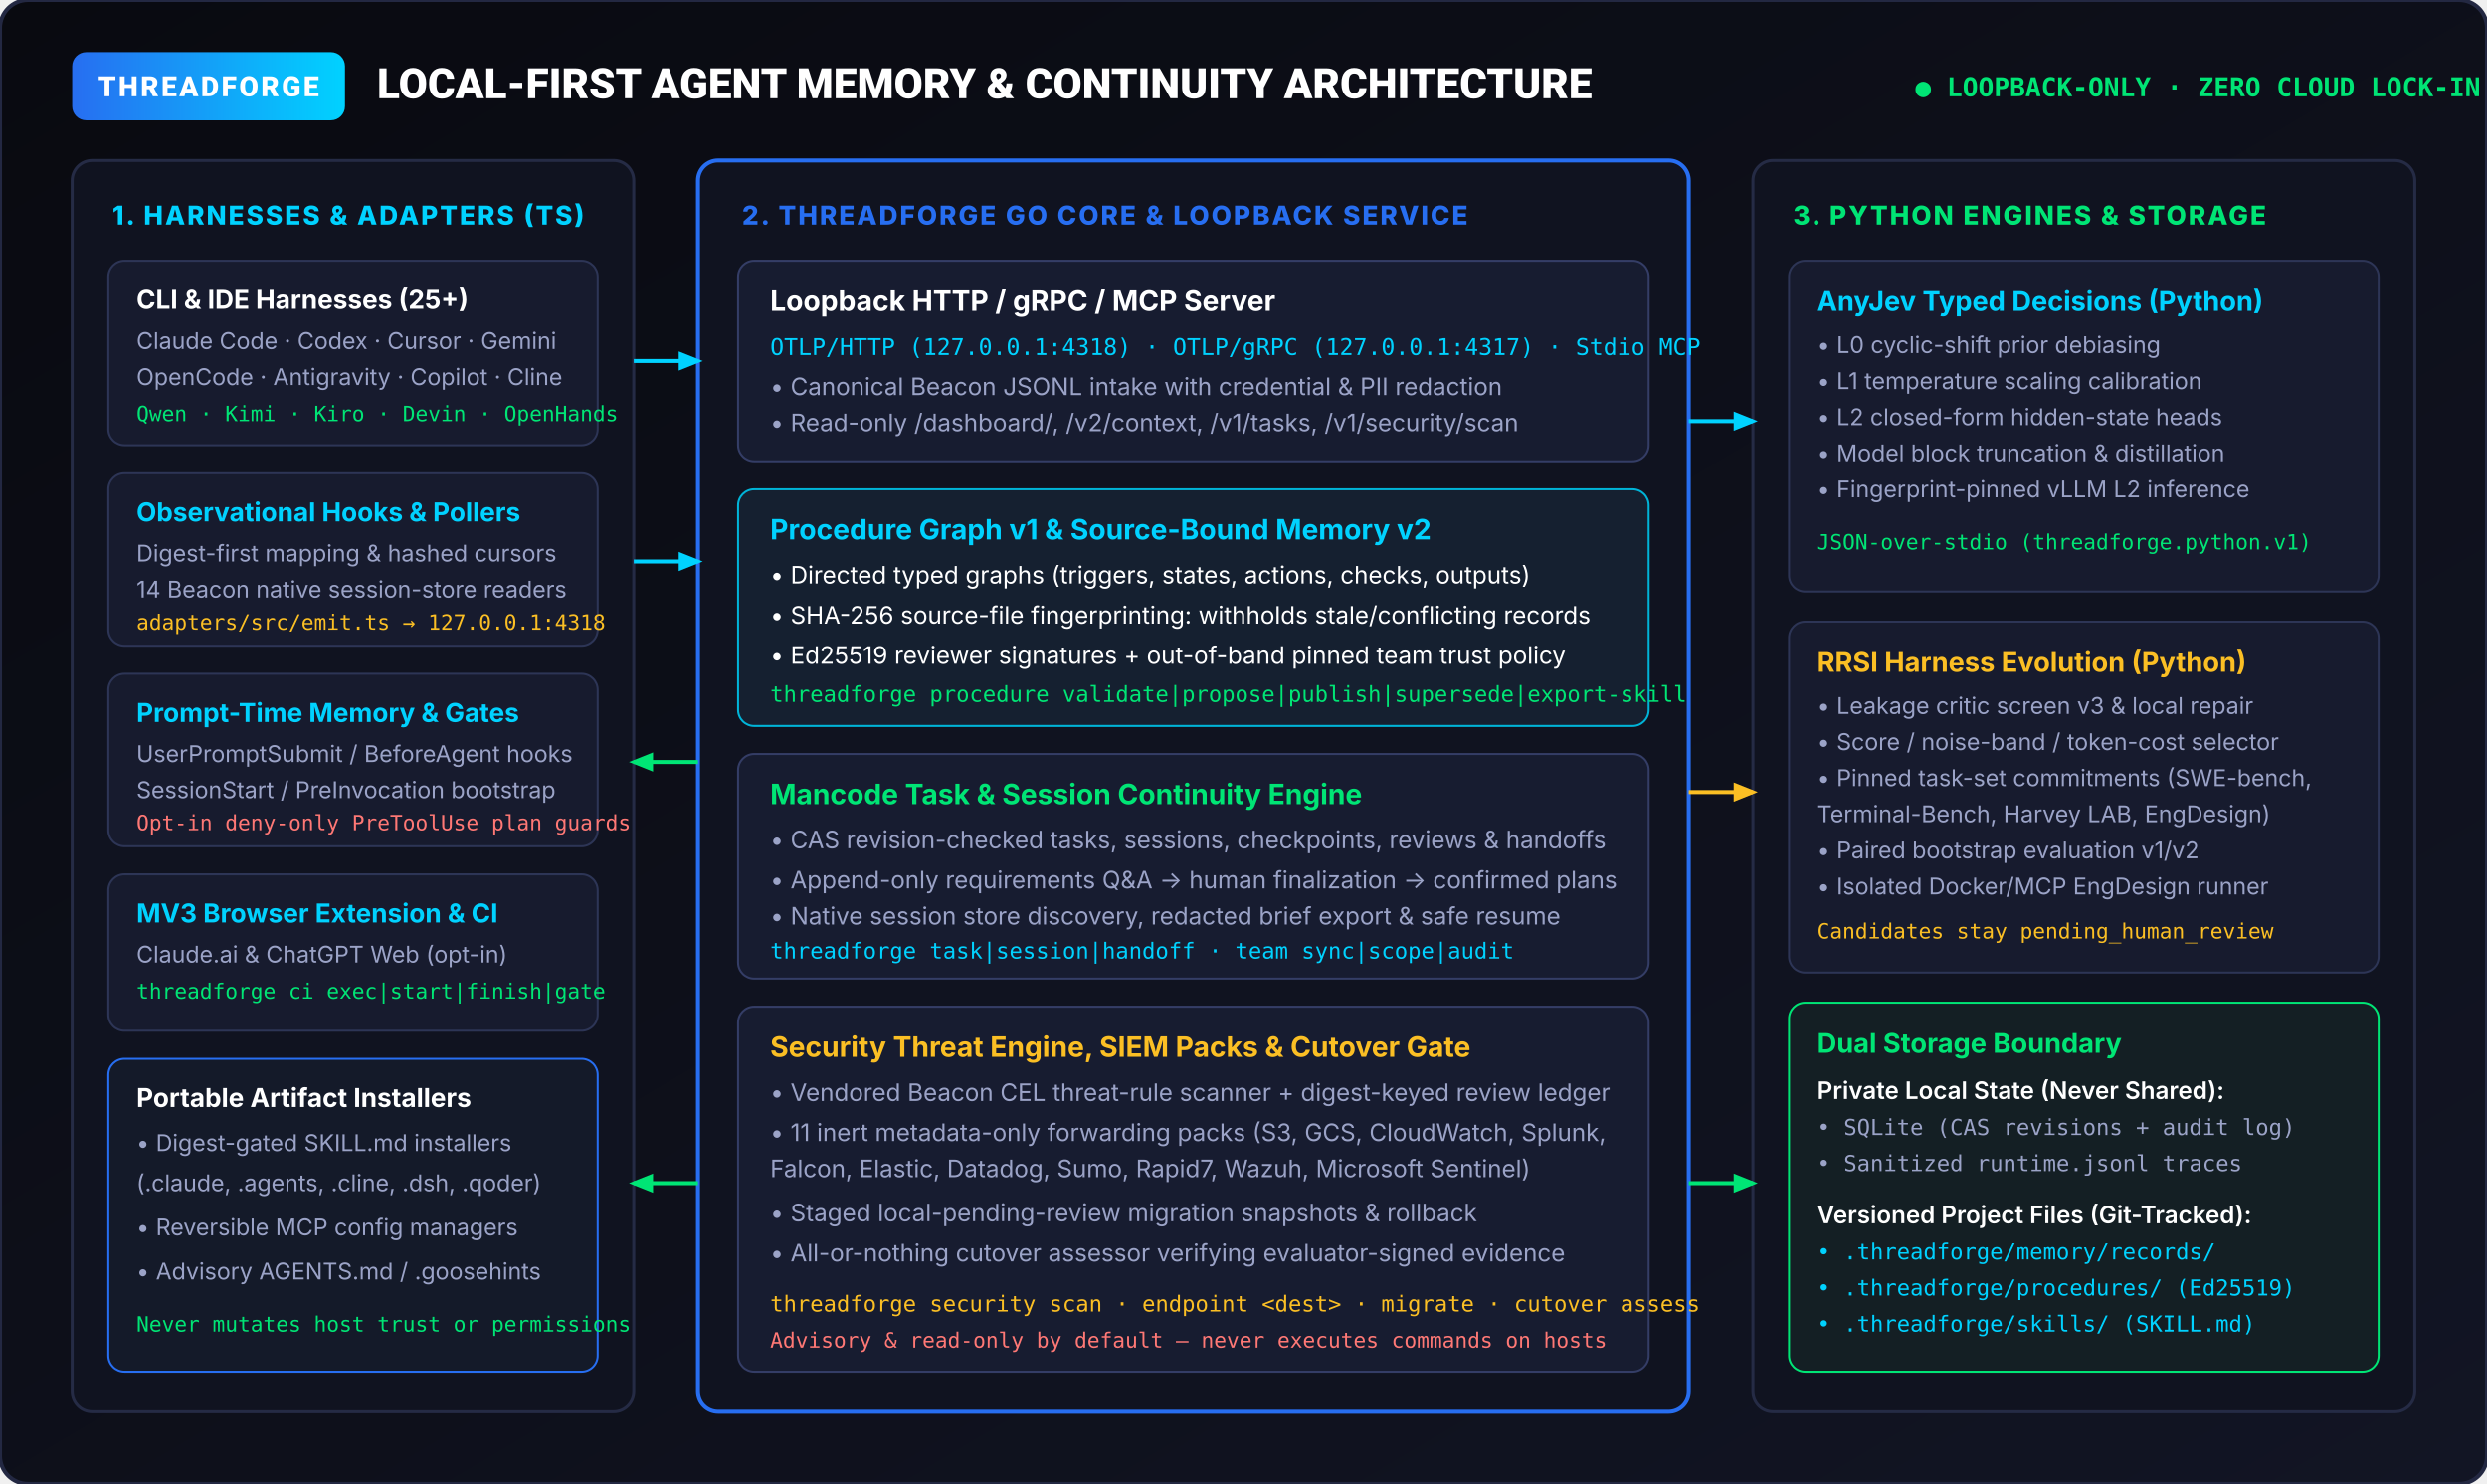
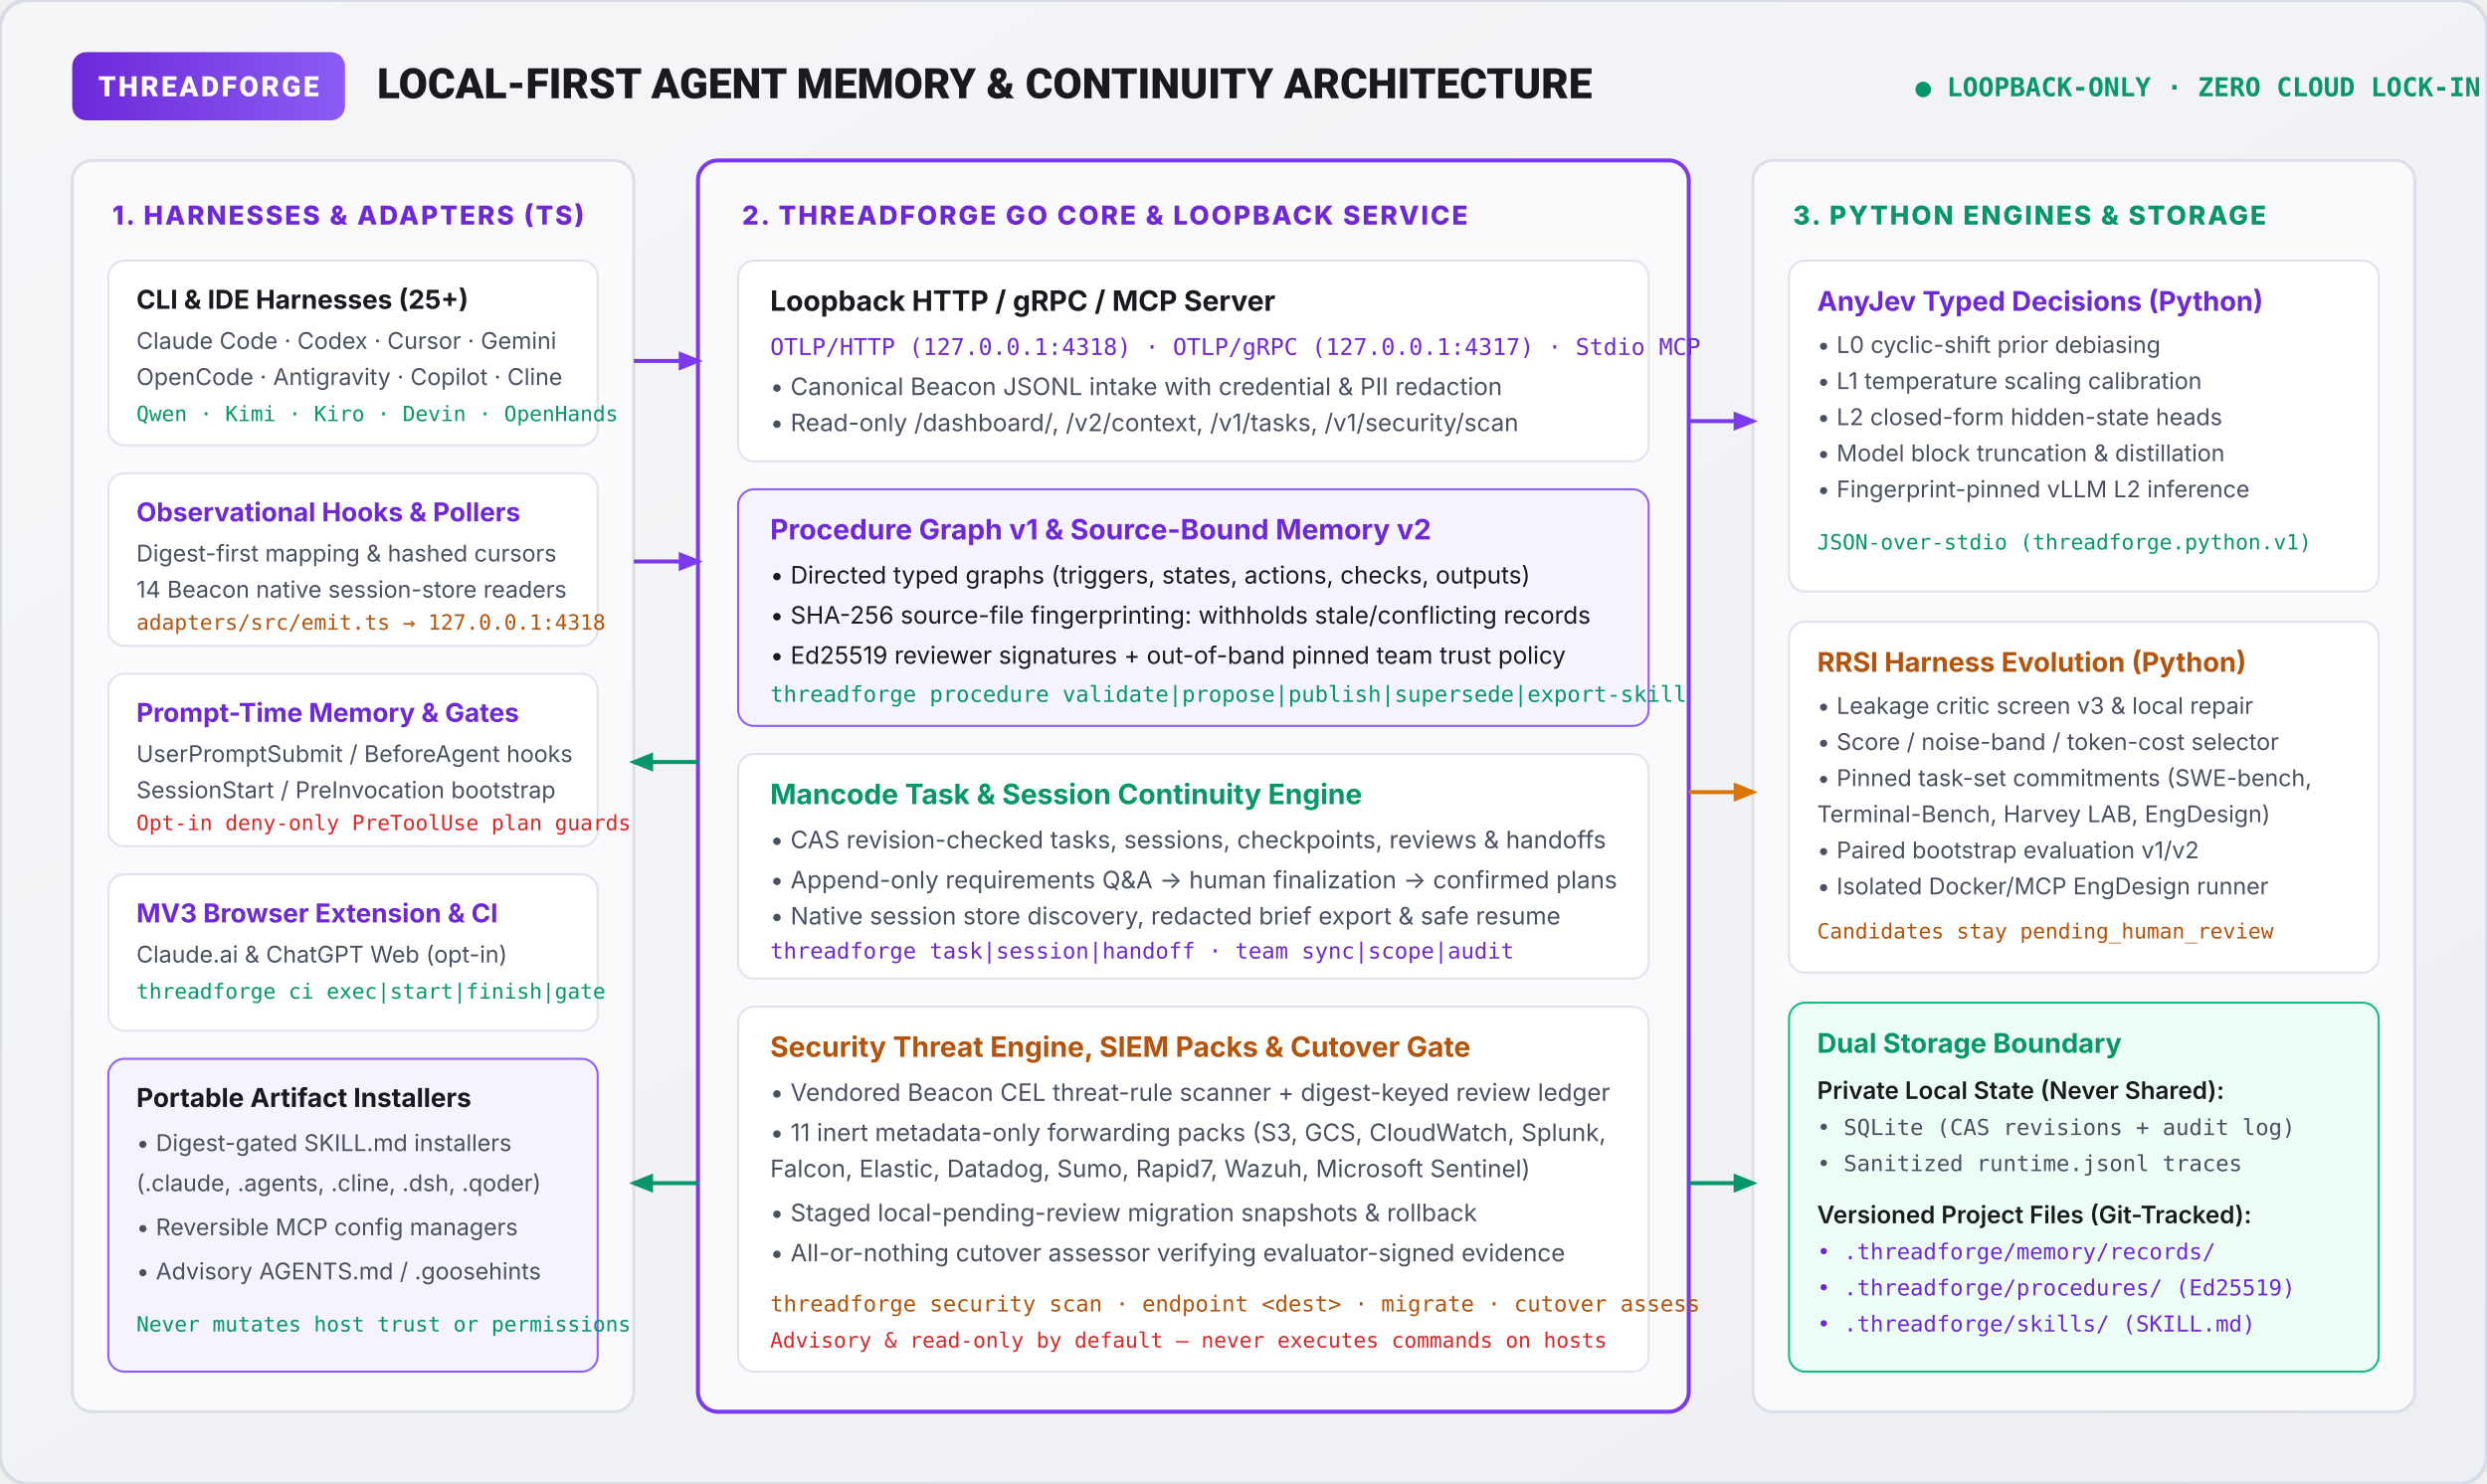
<svg xmlns="http://www.w3.org/2000/svg" viewBox="0 0 1240 740" width="100%" height="100%">
  <defs>
    <linearGradient id="bg" x1="0%" y1="0%" x2="100%" y2="100%">
-       <stop offset="0%" stop-color="#090a10" />
-       <stop offset="100%" stop-color="#121524" />
+       <stop offset="0%" stop-color="#F6F6F9" />
+       <stop offset="100%" stop-color="#EEEFF4" />
    </linearGradient>
-     <linearGradient id="cyanBlue" x1="0%" y1="0%" x2="100%" y2="0%">
-       <stop offset="0%" stop-color="#276ef1" />
-       <stop offset="100%" stop-color="#00d2ff" />
+     <linearGradient id="violetGrad" x1="0%" y1="0%" x2="100%" y2="0%">
+       <stop offset="0%" stop-color="#6D28D9" />
+       <stop offset="100%" stop-color="#8B5CF6" />
    </linearGradient>
-     <linearGradient id="emerald" x1="0%" y1="0%" x2="100%" y2="0%">
-       <stop offset="0%" stop-color="#00b074" />
-       <stop offset="100%" stop-color="#00e575" />
-     </linearGradient>
-     <linearGradient id="amber" x1="0%" y1="0%" x2="100%" y2="0%">
-       <stop offset="0%" stop-color="#f59e0b" />
-       <stop offset="100%" stop-color="#fbbf24" />
-     </linearGradient>
-     <marker id="arrowBlue" viewBox="0 0 10 10" refX="8" refY="5" markerWidth="6" markerHeight="6" orient="auto-start-reverse">
-       <path d="M 0 1 L 10 5 L 0 9 z" fill="#00d2ff" />
+     <marker id="arrowViolet" viewBox="0 0 10 10" refX="8" refY="5" markerWidth="6" markerHeight="6" orient="auto-start-reverse">
+       <path d="M 0 1 L 10 5 L 0 9 z" fill="#7C3AED" />
    </marker>
    <marker id="arrowGreen" viewBox="0 0 10 10" refX="8" refY="5" markerWidth="6" markerHeight="6" orient="auto-start-reverse">
-       <path d="M 0 1 L 10 5 L 0 9 z" fill="#00e575" />
+       <path d="M 0 1 L 10 5 L 0 9 z" fill="#059669" />
    </marker>
    <marker id="arrowAmber" viewBox="0 0 10 10" refX="8" refY="5" markerWidth="6" markerHeight="6" orient="auto-start-reverse">
-       <path d="M 0 1 L 10 5 L 0 9 z" fill="#fbbf24" />
+       <path d="M 0 1 L 10 5 L 0 9 z" fill="#D97706" />
    </marker>
  </defs>
-   <rect width="1240" height="740" rx="14" fill="url(#bg)" stroke="#232842" stroke-width="2" />
-   <rect x="36" y="26" width="136" height="34" rx="7" fill="url(#cyanBlue)" />
-   <text x="104" y="48" fill="#ffffff" font-family="-apple-system, BlinkMacSystemFont, 'Segoe UI', Roboto, sans-serif" font-weight="900" font-size="14" text-anchor="middle" letter-spacing="1.2">THREADFORGE</text>
-   <text x="188" y="49" fill="#ffffff" font-family="-apple-system, BlinkMacSystemFont, 'Segoe UI', Roboto, sans-serif" font-weight="800" font-size="21">LOCAL-FIRST AGENT MEMORY &amp; CONTINUITY ARCHITECTURE</text>
-   <text x="955" y="48" fill="#00e575" font-family="monospace" font-weight="700" font-size="13">● LOOPBACK-ONLY · ZERO CLOUD LOCK-IN</text>
-   <rect x="36" y="80" width="280" height="624" rx="10" fill="#101320" stroke="#252b45" stroke-width="1.5" />
-   <text x="56" y="112" fill="#00d2ff" font-family="-apple-system, BlinkMacSystemFont, 'Segoe UI', sans-serif" font-weight="800" font-size="13" letter-spacing="1">1. HARNESSES &amp; ADAPTERS (TS)</text>
+   <rect width="1240" height="740" rx="14" fill="url(#bg)" stroke="#D8DCE6" stroke-width="2" />
+   <rect x="36" y="26" width="136" height="34" rx="7" fill="url(#violetGrad)" />
+   <text x="104" y="48" fill="#FFFFFF" font-family="-apple-system, BlinkMacSystemFont, 'Segoe UI', Roboto, sans-serif" font-weight="900" font-size="14" text-anchor="middle" letter-spacing="1.2">THREADFORGE</text>
+   <text x="188" y="49" fill="#181A20" font-family="-apple-system, BlinkMacSystemFont, 'Segoe UI', Roboto, sans-serif" font-weight="800" font-size="21">LOCAL-FIRST AGENT MEMORY &amp; CONTINUITY ARCHITECTURE</text>
+   <text x="955" y="48" fill="#059669" font-family="monospace" font-weight="700" font-size="13">● LOOPBACK-ONLY · ZERO CLOUD LOCK-IN</text>
+   <rect x="36" y="80" width="280" height="624" rx="10" fill="#FAFAFC" stroke="#DCDFE8" stroke-width="1.5" />
+   <text x="56" y="112" fill="#6D28D9" font-family="-apple-system, BlinkMacSystemFont, 'Segoe UI', sans-serif" font-weight="800" font-size="13" letter-spacing="1">1. HARNESSES &amp; ADAPTERS (TS)</text>
  <g transform="translate(54, 130)">
-     <rect width="244" height="92" rx="8" fill="#171b2e" stroke="#2d3556" />
-     <text x="14" y="24" fill="#ffffff" font-family="-apple-system, sans-serif" font-weight="700" font-size="13">CLI &amp; IDE Harnesses (25+)</text>
-     <text x="14" y="44" fill="#9ba3c7" font-family="-apple-system, sans-serif" font-size="11.5">Claude Code · Codex · Cursor · Gemini</text>
-     <text x="14" y="62" fill="#9ba3c7" font-family="-apple-system, sans-serif" font-size="11.5">OpenCode · Antigravity · Copilot · Cline</text>
-     <text x="14" y="80" fill="#00e575" font-family="monospace" font-size="10.5">Qwen · Kimi · Kiro · Devin · OpenHands</text>
+     <rect width="244" height="92" rx="8" fill="#FFFFFF" stroke="#DFE3EC" />
+     <text x="14" y="24" fill="#181A20" font-family="-apple-system, sans-serif" font-weight="700" font-size="13">CLI &amp; IDE Harnesses (25+)</text>
+     <text x="14" y="44" fill="#4A5060" font-family="-apple-system, sans-serif" font-size="11.5">Claude Code · Codex · Cursor · Gemini</text>
+     <text x="14" y="62" fill="#4A5060" font-family="-apple-system, sans-serif" font-size="11.5">OpenCode · Antigravity · Copilot · Cline</text>
+     <text x="14" y="80" fill="#059669" font-family="monospace" font-size="10.5">Qwen · Kimi · Kiro · Devin · OpenHands</text>
  </g>
  <g transform="translate(54, 236)">
-     <rect width="244" height="86" rx="8" fill="#171b2e" stroke="#2d3556" />
-     <text x="14" y="24" fill="#00d2ff" font-family="-apple-system, sans-serif" font-weight="700" font-size="13">Observational Hooks &amp; Pollers</text>
-     <text x="14" y="44" fill="#9ba3c7" font-family="-apple-system, sans-serif" font-size="11.5">Digest-first mapping &amp; hashed cursors</text>
-     <text x="14" y="62" fill="#9ba3c7" font-family="-apple-system, sans-serif" font-size="11.5">14 Beacon native session-store readers</text>
-     <text x="14" y="78" fill="#fbbf24" font-family="monospace" font-size="10.5">adapters/src/emit.ts → 127.0.0.1:4318</text>
+     <rect width="244" height="86" rx="8" fill="#FFFFFF" stroke="#DFE3EC" />
+     <text x="14" y="24" fill="#6D28D9" font-family="-apple-system, sans-serif" font-weight="700" font-size="13">Observational Hooks &amp; Pollers</text>
+     <text x="14" y="44" fill="#4A5060" font-family="-apple-system, sans-serif" font-size="11.5">Digest-first mapping &amp; hashed cursors</text>
+     <text x="14" y="62" fill="#4A5060" font-family="-apple-system, sans-serif" font-size="11.5">14 Beacon native session-store readers</text>
+     <text x="14" y="78" fill="#B45309" font-family="monospace" font-size="10.5">adapters/src/emit.ts → 127.0.0.1:4318</text>
  </g>
  <g transform="translate(54, 336)">
-     <rect width="244" height="86" rx="8" fill="#171b2e" stroke="#2d3556" />
-     <text x="14" y="24" fill="#00d2ff" font-family="-apple-system, sans-serif" font-weight="700" font-size="13">Prompt-Time Memory &amp; Gates</text>
-     <text x="14" y="44" fill="#9ba3c7" font-family="-apple-system, sans-serif" font-size="11.5">UserPromptSubmit / BeforeAgent hooks</text>
-     <text x="14" y="62" fill="#9ba3c7" font-family="-apple-system, sans-serif" font-size="11.5">SessionStart / PreInvocation bootstrap</text>
-     <text x="14" y="78" fill="#ff7875" font-family="monospace" font-size="10.5">Opt-in deny-only PreToolUse plan guards</text>
+     <rect width="244" height="86" rx="8" fill="#FFFFFF" stroke="#DFE3EC" />
+     <text x="14" y="24" fill="#6D28D9" font-family="-apple-system, sans-serif" font-weight="700" font-size="13">Prompt-Time Memory &amp; Gates</text>
+     <text x="14" y="44" fill="#4A5060" font-family="-apple-system, sans-serif" font-size="11.5">UserPromptSubmit / BeforeAgent hooks</text>
+     <text x="14" y="62" fill="#4A5060" font-family="-apple-system, sans-serif" font-size="11.5">SessionStart / PreInvocation bootstrap</text>
+     <text x="14" y="78" fill="#DC2626" font-family="monospace" font-size="10.5">Opt-in deny-only PreToolUse plan guards</text>
  </g>
  <g transform="translate(54, 436)">
-     <rect width="244" height="78" rx="8" fill="#171b2e" stroke="#2d3556" />
-     <text x="14" y="24" fill="#00d2ff" font-family="-apple-system, sans-serif" font-weight="700" font-size="13">MV3 Browser Extension &amp; CI</text>
-     <text x="14" y="44" fill="#9ba3c7" font-family="-apple-system, sans-serif" font-size="11.5">Claude.ai &amp; ChatGPT Web (opt-in)</text>
-     <text x="14" y="62" fill="#00e575" font-family="monospace" font-size="10.5">threadforge ci exec|start|finish|gate</text>
+     <rect width="244" height="78" rx="8" fill="#FFFFFF" stroke="#DFE3EC" />
+     <text x="14" y="24" fill="#6D28D9" font-family="-apple-system, sans-serif" font-weight="700" font-size="13">MV3 Browser Extension &amp; CI</text>
+     <text x="14" y="44" fill="#4A5060" font-family="-apple-system, sans-serif" font-size="11.5">Claude.ai &amp; ChatGPT Web (opt-in)</text>
+     <text x="14" y="62" fill="#059669" font-family="monospace" font-size="10.5">threadforge ci exec|start|finish|gate</text>
  </g>
  <g transform="translate(54, 528)">
-     <rect width="244" height="156" rx="8" fill="#141a29" stroke="#276ef1" />
-     <text x="14" y="24" fill="#ffffff" font-family="-apple-system, sans-serif" font-weight="700" font-size="13">Portable Artifact Installers</text>
-     <text x="14" y="46" fill="#9ba3c7" font-family="-apple-system, sans-serif" font-size="11.5">• Digest-gated SKILL.md installers</text>
-     <text x="14" y="66" fill="#9ba3c7" font-family="-apple-system, sans-serif" font-size="11.5">  (.claude, .agents, .cline, .dsh, .qoder)</text>
-     <text x="14" y="88" fill="#9ba3c7" font-family="-apple-system, sans-serif" font-size="11.5">• Reversible MCP config managers</text>
-     <text x="14" y="110" fill="#9ba3c7" font-family="-apple-system, sans-serif" font-size="11.5">• Advisory AGENTS.md / .goosehints</text>
-     <text x="14" y="136" fill="#00e575" font-family="monospace" font-size="10.5">Never mutates host trust or permissions</text>
+     <rect width="244" height="156" rx="8" fill="#F5F3FF" stroke="#8B5CF6" />
+     <text x="14" y="24" fill="#181A20" font-family="-apple-system, sans-serif" font-weight="700" font-size="13">Portable Artifact Installers</text>
+     <text x="14" y="46" fill="#4A5060" font-family="-apple-system, sans-serif" font-size="11.5">• Digest-gated SKILL.md installers</text>
+     <text x="14" y="66" fill="#4A5060" font-family="-apple-system, sans-serif" font-size="11.5">  (.claude, .agents, .cline, .dsh, .qoder)</text>
+     <text x="14" y="88" fill="#4A5060" font-family="-apple-system, sans-serif" font-size="11.5">• Reversible MCP config managers</text>
+     <text x="14" y="110" fill="#4A5060" font-family="-apple-system, sans-serif" font-size="11.5">• Advisory AGENTS.md / .goosehints</text>
+     <text x="14" y="136" fill="#059669" font-family="monospace" font-size="10.5">Never mutates host trust or permissions</text>
  </g>
-   <rect x="348" y="80" width="494" height="624" rx="10" fill="#101320" stroke="#276ef1" stroke-width="2" />
-   <text x="370" y="112" fill="#276ef1" font-family="-apple-system, BlinkMacSystemFont, 'Segoe UI', sans-serif" font-weight="800" font-size="13" letter-spacing="1">2. THREADFORGE GO CORE &amp; LOOPBACK SERVICE</text>
+   <rect x="348" y="80" width="494" height="624" rx="10" fill="#FAFAFC" stroke="#7C3AED" stroke-width="2" />
+   <text x="370" y="112" fill="#6D28D9" font-family="-apple-system, BlinkMacSystemFont, 'Segoe UI', sans-serif" font-weight="800" font-size="13" letter-spacing="1">2. THREADFORGE GO CORE &amp; LOOPBACK SERVICE</text>
  <g transform="translate(368, 130)">
-     <rect width="454" height="100" rx="8" fill="#171c30" stroke="#343d66" />
-     <text x="16" y="25" fill="#ffffff" font-family="-apple-system, sans-serif" font-weight="700" font-size="14">Loopback HTTP / gRPC / MCP Server</text>
-     <text x="16" y="47" fill="#00d2ff" font-family="monospace" font-size="11.5">OTLP/HTTP (127.0.0.1:4318) · OTLP/gRPC (127.0.0.1:4317) · Stdio MCP</text>
-     <text x="16" y="67" fill="#9ba3c7" font-family="-apple-system, sans-serif" font-size="12">• Canonical Beacon JSONL intake with credential &amp; PII redaction</text>
-     <text x="16" y="85" fill="#9ba3c7" font-family="-apple-system, sans-serif" font-size="12">• Read-only /dashboard/, /v2/context, /v1/tasks, /v1/security/scan</text>
+     <rect width="454" height="100" rx="8" fill="#FFFFFF" stroke="#DFE3EC" />
+     <text x="16" y="25" fill="#181A20" font-family="-apple-system, sans-serif" font-weight="700" font-size="14">Loopback HTTP / gRPC / MCP Server</text>
+     <text x="16" y="47" fill="#6D28D9" font-family="monospace" font-size="11.5">OTLP/HTTP (127.0.0.1:4318) · OTLP/gRPC (127.0.0.1:4317) · Stdio MCP</text>
+     <text x="16" y="67" fill="#4A5060" font-family="-apple-system, sans-serif" font-size="12">• Canonical Beacon JSONL intake with credential &amp; PII redaction</text>
+     <text x="16" y="85" fill="#4A5060" font-family="-apple-system, sans-serif" font-size="12">• Read-only /dashboard/, /v2/context, /v1/tasks, /v1/security/scan</text>
  </g>
  <g transform="translate(368, 244)">
-     <rect width="454" height="118" rx="8" fill="#152030" stroke="#00b4d8" />
-     <text x="16" y="25" fill="#00d2ff" font-family="-apple-system, sans-serif" font-weight="700" font-size="14">Procedure Graph v1 &amp; Source-Bound Memory v2</text>
-     <text x="16" y="47" fill="#ffffff" font-family="-apple-system, sans-serif" font-size="12">• Directed typed graphs (triggers, states, actions, checks, outputs)</text>
-     <text x="16" y="67" fill="#ffffff" font-family="-apple-system, sans-serif" font-size="12">• SHA-256 source-file fingerprinting: withholds stale/conflicting records</text>
-     <text x="16" y="87" fill="#ffffff" font-family="-apple-system, sans-serif" font-size="12">• Ed25519 reviewer signatures + out-of-band pinned team trust policy</text>
-     <text x="16" y="106" fill="#00e575" font-family="monospace" font-size="11">threadforge procedure validate|propose|publish|supersede|export-skill</text>
+     <rect width="454" height="118" rx="8" fill="#F5F3FF" stroke="#8B5CF6" />
+     <text x="16" y="25" fill="#6D28D9" font-family="-apple-system, sans-serif" font-weight="700" font-size="14">Procedure Graph v1 &amp; Source-Bound Memory v2</text>
+     <text x="16" y="47" fill="#181A20" font-family="-apple-system, sans-serif" font-size="12">• Directed typed graphs (triggers, states, actions, checks, outputs)</text>
+     <text x="16" y="67" fill="#181A20" font-family="-apple-system, sans-serif" font-size="12">• SHA-256 source-file fingerprinting: withholds stale/conflicting records</text>
+     <text x="16" y="87" fill="#181A20" font-family="-apple-system, sans-serif" font-size="12">• Ed25519 reviewer signatures + out-of-band pinned team trust policy</text>
+     <text x="16" y="106" fill="#059669" font-family="monospace" font-size="11">threadforge procedure validate|propose|publish|supersede|export-skill</text>
  </g>
  <g transform="translate(368, 376)">
-     <rect width="454" height="112" rx="8" fill="#171c30" stroke="#343d66" />
-     <text x="16" y="25" fill="#00e575" font-family="-apple-system, sans-serif" font-weight="700" font-size="14">Mancode Task &amp; Session Continuity Engine</text>
-     <text x="16" y="47" fill="#9ba3c7" font-family="-apple-system, sans-serif" font-size="12">• CAS revision-checked tasks, sessions, checkpoints, reviews &amp; handoffs</text>
-     <text x="16" y="67" fill="#9ba3c7" font-family="-apple-system, sans-serif" font-size="12">• Append-only requirements Q&amp;A → human finalization → confirmed plans</text>
-     <text x="16" y="85" fill="#9ba3c7" font-family="-apple-system, sans-serif" font-size="12">• Native session store discovery, redacted brief export &amp; safe resume</text>
-     <text x="16" y="102" fill="#00d2ff" font-family="monospace" font-size="11">threadforge task|session|handoff · team sync|scope|audit</text>
+     <rect width="454" height="112" rx="8" fill="#FFFFFF" stroke="#DFE3EC" />
+     <text x="16" y="25" fill="#059669" font-family="-apple-system, sans-serif" font-weight="700" font-size="14">Mancode Task &amp; Session Continuity Engine</text>
+     <text x="16" y="47" fill="#4A5060" font-family="-apple-system, sans-serif" font-size="12">• CAS revision-checked tasks, sessions, checkpoints, reviews &amp; handoffs</text>
+     <text x="16" y="67" fill="#4A5060" font-family="-apple-system, sans-serif" font-size="12">• Append-only requirements Q&amp;A → human finalization → confirmed plans</text>
+     <text x="16" y="85" fill="#4A5060" font-family="-apple-system, sans-serif" font-size="12">• Native session store discovery, redacted brief export &amp; safe resume</text>
+     <text x="16" y="102" fill="#6D28D9" font-family="monospace" font-size="11">threadforge task|session|handoff · team sync|scope|audit</text>
  </g>
  <g transform="translate(368, 502)">
-     <rect width="454" height="182" rx="8" fill="#171c30" stroke="#343d66" />
-     <text x="16" y="25" fill="#fbbf24" font-family="-apple-system, sans-serif" font-weight="700" font-size="14">Security Threat Engine, SIEM Packs &amp; Cutover Gate</text>
-     <text x="16" y="47" fill="#9ba3c7" font-family="-apple-system, sans-serif" font-size="12">• Vendored Beacon CEL threat-rule scanner + digest-keyed review ledger</text>
-     <text x="16" y="67" fill="#9ba3c7" font-family="-apple-system, sans-serif" font-size="12">• 11 inert metadata-only forwarding packs (S3, GCS, CloudWatch, Splunk,</text>
-     <text x="16" y="85" fill="#9ba3c7" font-family="-apple-system, sans-serif" font-size="12">  Falcon, Elastic, Datadog, Sumo, Rapid7, Wazuh, Microsoft Sentinel)</text>
-     <text x="16" y="107" fill="#9ba3c7" font-family="-apple-system, sans-serif" font-size="12">• Staged local-pending-review migration snapshots &amp; rollback</text>
-     <text x="16" y="127" fill="#9ba3c7" font-family="-apple-system, sans-serif" font-size="12">• All-or-nothing cutover assessor verifying evaluator-signed evidence</text>
-     <text x="16" y="152" fill="#fbbf24" font-family="monospace" font-size="11">threadforge security scan · endpoint &lt;dest&gt; · migrate · cutover assess</text>
-     <text x="16" y="170" fill="#ff7875" font-family="monospace" font-size="10.5">Advisory &amp; read-only by default — never executes commands on hosts</text>
+     <rect width="454" height="182" rx="8" fill="#FFFFFF" stroke="#DFE3EC" />
+     <text x="16" y="25" fill="#B45309" font-family="-apple-system, sans-serif" font-weight="700" font-size="14">Security Threat Engine, SIEM Packs &amp; Cutover Gate</text>
+     <text x="16" y="47" fill="#4A5060" font-family="-apple-system, sans-serif" font-size="12">• Vendored Beacon CEL threat-rule scanner + digest-keyed review ledger</text>
+     <text x="16" y="67" fill="#4A5060" font-family="-apple-system, sans-serif" font-size="12">• 11 inert metadata-only forwarding packs (S3, GCS, CloudWatch, Splunk,</text>
+     <text x="16" y="85" fill="#4A5060" font-family="-apple-system, sans-serif" font-size="12">  Falcon, Elastic, Datadog, Sumo, Rapid7, Wazuh, Microsoft Sentinel)</text>
+     <text x="16" y="107" fill="#4A5060" font-family="-apple-system, sans-serif" font-size="12">• Staged local-pending-review migration snapshots &amp; rollback</text>
+     <text x="16" y="127" fill="#4A5060" font-family="-apple-system, sans-serif" font-size="12">• All-or-nothing cutover assessor verifying evaluator-signed evidence</text>
+     <text x="16" y="152" fill="#B45309" font-family="monospace" font-size="11">threadforge security scan · endpoint &lt;dest&gt; · migrate · cutover assess</text>
+     <text x="16" y="170" fill="#DC2626" font-family="monospace" font-size="10.5">Advisory &amp; read-only by default — never executes commands on hosts</text>
  </g>
-   <rect x="874" y="80" width="330" height="624" rx="10" fill="#101320" stroke="#252b45" stroke-width="1.5" />
-   <text x="894" y="112" fill="#00e575" font-family="-apple-system, BlinkMacSystemFont, 'Segoe UI', sans-serif" font-weight="800" font-size="13" letter-spacing="1">3. PYTHON ENGINES &amp; STORAGE</text>
+   <rect x="874" y="80" width="330" height="624" rx="10" fill="#FAFAFC" stroke="#DCDFE8" stroke-width="1.5" />
+   <text x="894" y="112" fill="#059669" font-family="-apple-system, BlinkMacSystemFont, 'Segoe UI', sans-serif" font-weight="800" font-size="13" letter-spacing="1">3. PYTHON ENGINES &amp; STORAGE</text>
  <g transform="translate(892, 130)">
-     <rect width="294" height="165" rx="8" fill="#171b2e" stroke="#2d3556" />
-     <text x="14" y="25" fill="#00d2ff" font-family="-apple-system, sans-serif" font-weight="700" font-size="13.5">AnyJev Typed Decisions (Python)</text>
-     <text x="14" y="46" fill="#9ba3c7" font-family="-apple-system, sans-serif" font-size="11.5">• L0 cyclic-shift prior debiasing</text>
-     <text x="14" y="64" fill="#9ba3c7" font-family="-apple-system, sans-serif" font-size="11.5">• L1 temperature scaling calibration</text>
-     <text x="14" y="82" fill="#9ba3c7" font-family="-apple-system, sans-serif" font-size="11.5">• L2 closed-form hidden-state heads</text>
-     <text x="14" y="100" fill="#9ba3c7" font-family="-apple-system, sans-serif" font-size="11.5">• Model block truncation &amp; distillation</text>
-     <text x="14" y="118" fill="#9ba3c7" font-family="-apple-system, sans-serif" font-size="11.5">• Fingerprint-pinned vLLM L2 inference</text>
-     <text x="14" y="144" fill="#00e575" font-family="monospace" font-size="10.5">JSON-over-stdio (threadforge.python.v1)</text>
+     <rect width="294" height="165" rx="8" fill="#FFFFFF" stroke="#DFE3EC" />
+     <text x="14" y="25" fill="#6D28D9" font-family="-apple-system, sans-serif" font-weight="700" font-size="13.5">AnyJev Typed Decisions (Python)</text>
+     <text x="14" y="46" fill="#4A5060" font-family="-apple-system, sans-serif" font-size="11.5">• L0 cyclic-shift prior debiasing</text>
+     <text x="14" y="64" fill="#4A5060" font-family="-apple-system, sans-serif" font-size="11.5">• L1 temperature scaling calibration</text>
+     <text x="14" y="82" fill="#4A5060" font-family="-apple-system, sans-serif" font-size="11.5">• L2 closed-form hidden-state heads</text>
+     <text x="14" y="100" fill="#4A5060" font-family="-apple-system, sans-serif" font-size="11.5">• Model block truncation &amp; distillation</text>
+     <text x="14" y="118" fill="#4A5060" font-family="-apple-system, sans-serif" font-size="11.5">• Fingerprint-pinned vLLM L2 inference</text>
+     <text x="14" y="144" fill="#059669" font-family="monospace" font-size="10.5">JSON-over-stdio (threadforge.python.v1)</text>
  </g>
  <g transform="translate(892, 310)">
-     <rect width="294" height="175" rx="8" fill="#171b2e" stroke="#2d3556" />
-     <text x="14" y="25" fill="#fbbf24" font-family="-apple-system, sans-serif" font-weight="700" font-size="13.5">RRSI Harness Evolution (Python)</text>
-     <text x="14" y="46" fill="#9ba3c7" font-family="-apple-system, sans-serif" font-size="11.5">• Leakage critic screen v3 &amp; local repair</text>
-     <text x="14" y="64" fill="#9ba3c7" font-family="-apple-system, sans-serif" font-size="11.5">• Score / noise-band / token-cost selector</text>
-     <text x="14" y="82" fill="#9ba3c7" font-family="-apple-system, sans-serif" font-size="11.5">• Pinned task-set commitments (SWE-bench,</text>
-     <text x="14" y="100" fill="#9ba3c7" font-family="-apple-system, sans-serif" font-size="11.5">  Terminal-Bench, Harvey LAB, EngDesign)</text>
-     <text x="14" y="118" fill="#9ba3c7" font-family="-apple-system, sans-serif" font-size="11.5">• Paired bootstrap evaluation v1/v2</text>
-     <text x="14" y="136" fill="#9ba3c7" font-family="-apple-system, sans-serif" font-size="11.5">• Isolated Docker/MCP EngDesign runner</text>
-     <text x="14" y="158" fill="#fbbf24" font-family="monospace" font-size="10.5">Candidates stay pending_human_review</text>
+     <rect width="294" height="175" rx="8" fill="#FFFFFF" stroke="#DFE3EC" />
+     <text x="14" y="25" fill="#B45309" font-family="-apple-system, sans-serif" font-weight="700" font-size="13.5">RRSI Harness Evolution (Python)</text>
+     <text x="14" y="46" fill="#4A5060" font-family="-apple-system, sans-serif" font-size="11.5">• Leakage critic screen v3 &amp; local repair</text>
+     <text x="14" y="64" fill="#4A5060" font-family="-apple-system, sans-serif" font-size="11.5">• Score / noise-band / token-cost selector</text>
+     <text x="14" y="82" fill="#4A5060" font-family="-apple-system, sans-serif" font-size="11.5">• Pinned task-set commitments (SWE-bench,</text>
+     <text x="14" y="100" fill="#4A5060" font-family="-apple-system, sans-serif" font-size="11.5">  Terminal-Bench, Harvey LAB, EngDesign)</text>
+     <text x="14" y="118" fill="#4A5060" font-family="-apple-system, sans-serif" font-size="11.5">• Paired bootstrap evaluation v1/v2</text>
+     <text x="14" y="136" fill="#4A5060" font-family="-apple-system, sans-serif" font-size="11.5">• Isolated Docker/MCP EngDesign runner</text>
+     <text x="14" y="158" fill="#B45309" font-family="monospace" font-size="10.5">Candidates stay pending_human_review</text>
  </g>
  <g transform="translate(892, 500)">
-     <rect width="294" height="184" rx="8" fill="#141f24" stroke="#00e575" />
-     <text x="14" y="25" fill="#00e575" font-family="-apple-system, sans-serif" font-weight="700" font-size="13.5">Dual Storage Boundary</text>
-     <text x="14" y="48" fill="#ffffff" font-family="-apple-system, sans-serif" font-weight="600" font-size="12">Private Local State (Never Shared):</text>
-     <text x="14" y="66" fill="#9ba3c7" font-family="monospace" font-size="11">• SQLite (CAS revisions + audit log)</text>
-     <text x="14" y="84" fill="#9ba3c7" font-family="monospace" font-size="11">• Sanitized runtime.jsonl traces</text>
-     <text x="14" y="110" fill="#ffffff" font-family="-apple-system, sans-serif" font-weight="600" font-size="12">Versioned Project Files (Git-Tracked):</text>
-     <text x="14" y="128" fill="#00d2ff" font-family="monospace" font-size="11">• .threadforge/memory/records/</text>
-     <text x="14" y="146" fill="#00d2ff" font-family="monospace" font-size="11">• .threadforge/procedures/ (Ed25519)</text>
-     <text x="14" y="164" fill="#00d2ff" font-family="monospace" font-size="11">• .threadforge/skills/ (SKILL.md)</text>
+     <rect width="294" height="184" rx="8" fill="#ECFDF5" stroke="#10B981" />
+     <text x="14" y="25" fill="#059669" font-family="-apple-system, sans-serif" font-weight="700" font-size="13.5">Dual Storage Boundary</text>
+     <text x="14" y="48" fill="#181A20" font-family="-apple-system, sans-serif" font-weight="600" font-size="12">Private Local State (Never Shared):</text>
+     <text x="14" y="66" fill="#4A5060" font-family="monospace" font-size="11">• SQLite (CAS revisions + audit log)</text>
+     <text x="14" y="84" fill="#4A5060" font-family="monospace" font-size="11">• Sanitized runtime.jsonl traces</text>
+     <text x="14" y="110" fill="#181A20" font-family="-apple-system, sans-serif" font-weight="600" font-size="12">Versioned Project Files (Git-Tracked):</text>
+     <text x="14" y="128" fill="#6D28D9" font-family="monospace" font-size="11">• .threadforge/memory/records/</text>
+     <text x="14" y="146" fill="#6D28D9" font-family="monospace" font-size="11">• .threadforge/procedures/ (Ed25519)</text>
+     <text x="14" y="164" fill="#6D28D9" font-family="monospace" font-size="11">• .threadforge/skills/ (SKILL.md)</text>
  </g>
-   <line x1="316" y1="180" x2="348" y2="180" stroke="#00d2ff" stroke-width="2" marker-end="url(#arrowBlue)" />
-   <line x1="316" y1="280" x2="348" y2="280" stroke="#00d2ff" stroke-width="2" marker-end="url(#arrowBlue)" />
-   <line x1="348" y1="380" x2="316" y2="380" stroke="#00e575" stroke-width="2" marker-end="url(#arrowGreen)" />
-   <line x1="348" y1="590" x2="316" y2="590" stroke="#00e575" stroke-width="2" marker-end="url(#arrowGreen)" />
-   <line x1="842" y1="210" x2="874" y2="210" stroke="#00d2ff" stroke-width="2" marker-end="url(#arrowBlue)" />
-   <line x1="842" y1="395" x2="874" y2="395" stroke="#fbbf24" stroke-width="2" marker-end="url(#arrowAmber)" />
-   <line x1="842" y1="590" x2="874" y2="590" stroke="#00e575" stroke-width="2" marker-end="url(#arrowGreen)" />
+   <line x1="316" y1="180" x2="348" y2="180" stroke="#7C3AED" stroke-width="2" marker-end="url(#arrowViolet)" />
+   <line x1="316" y1="280" x2="348" y2="280" stroke="#7C3AED" stroke-width="2" marker-end="url(#arrowViolet)" />
+   <line x1="348" y1="380" x2="316" y2="380" stroke="#059669" stroke-width="2" marker-end="url(#arrowGreen)" />
+   <line x1="348" y1="590" x2="316" y2="590" stroke="#059669" stroke-width="2" marker-end="url(#arrowGreen)" />
+   <line x1="842" y1="210" x2="874" y2="210" stroke="#7C3AED" stroke-width="2" marker-end="url(#arrowViolet)" />
+   <line x1="842" y1="395" x2="874" y2="395" stroke="#D97706" stroke-width="2" marker-end="url(#arrowAmber)" />
+   <line x1="842" y1="590" x2="874" y2="590" stroke="#059669" stroke-width="2" marker-end="url(#arrowGreen)" />
</svg>
